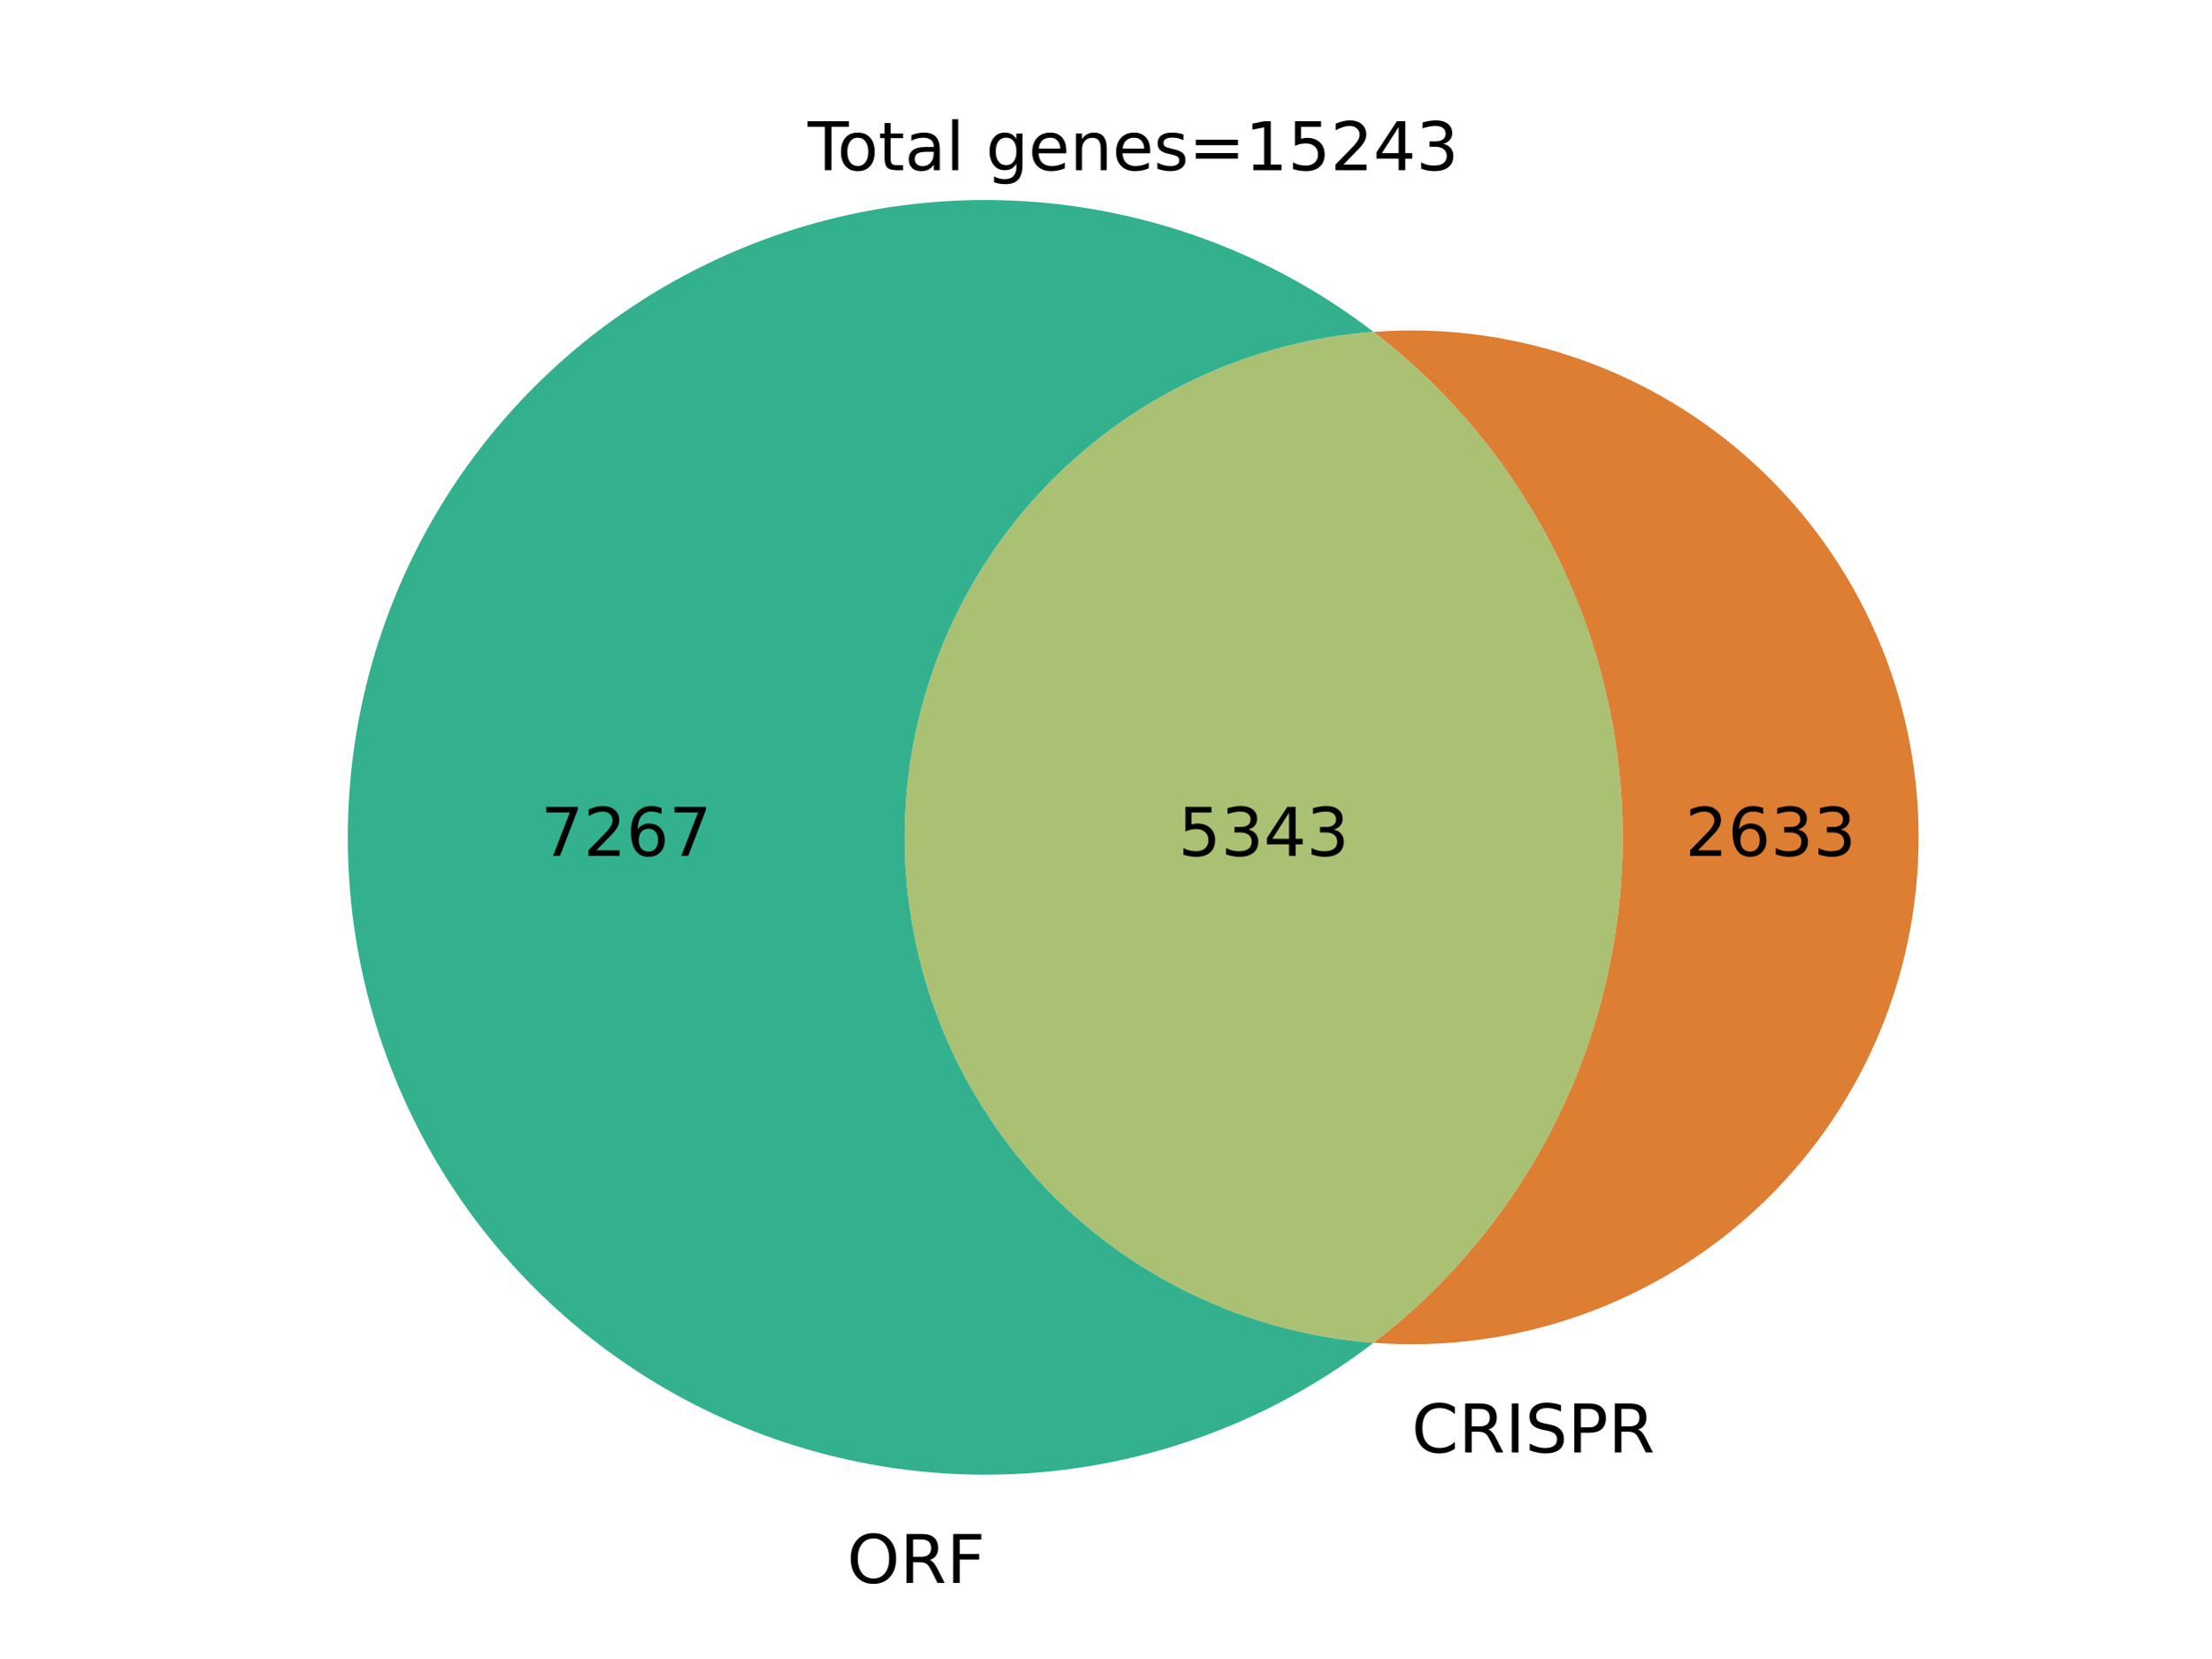
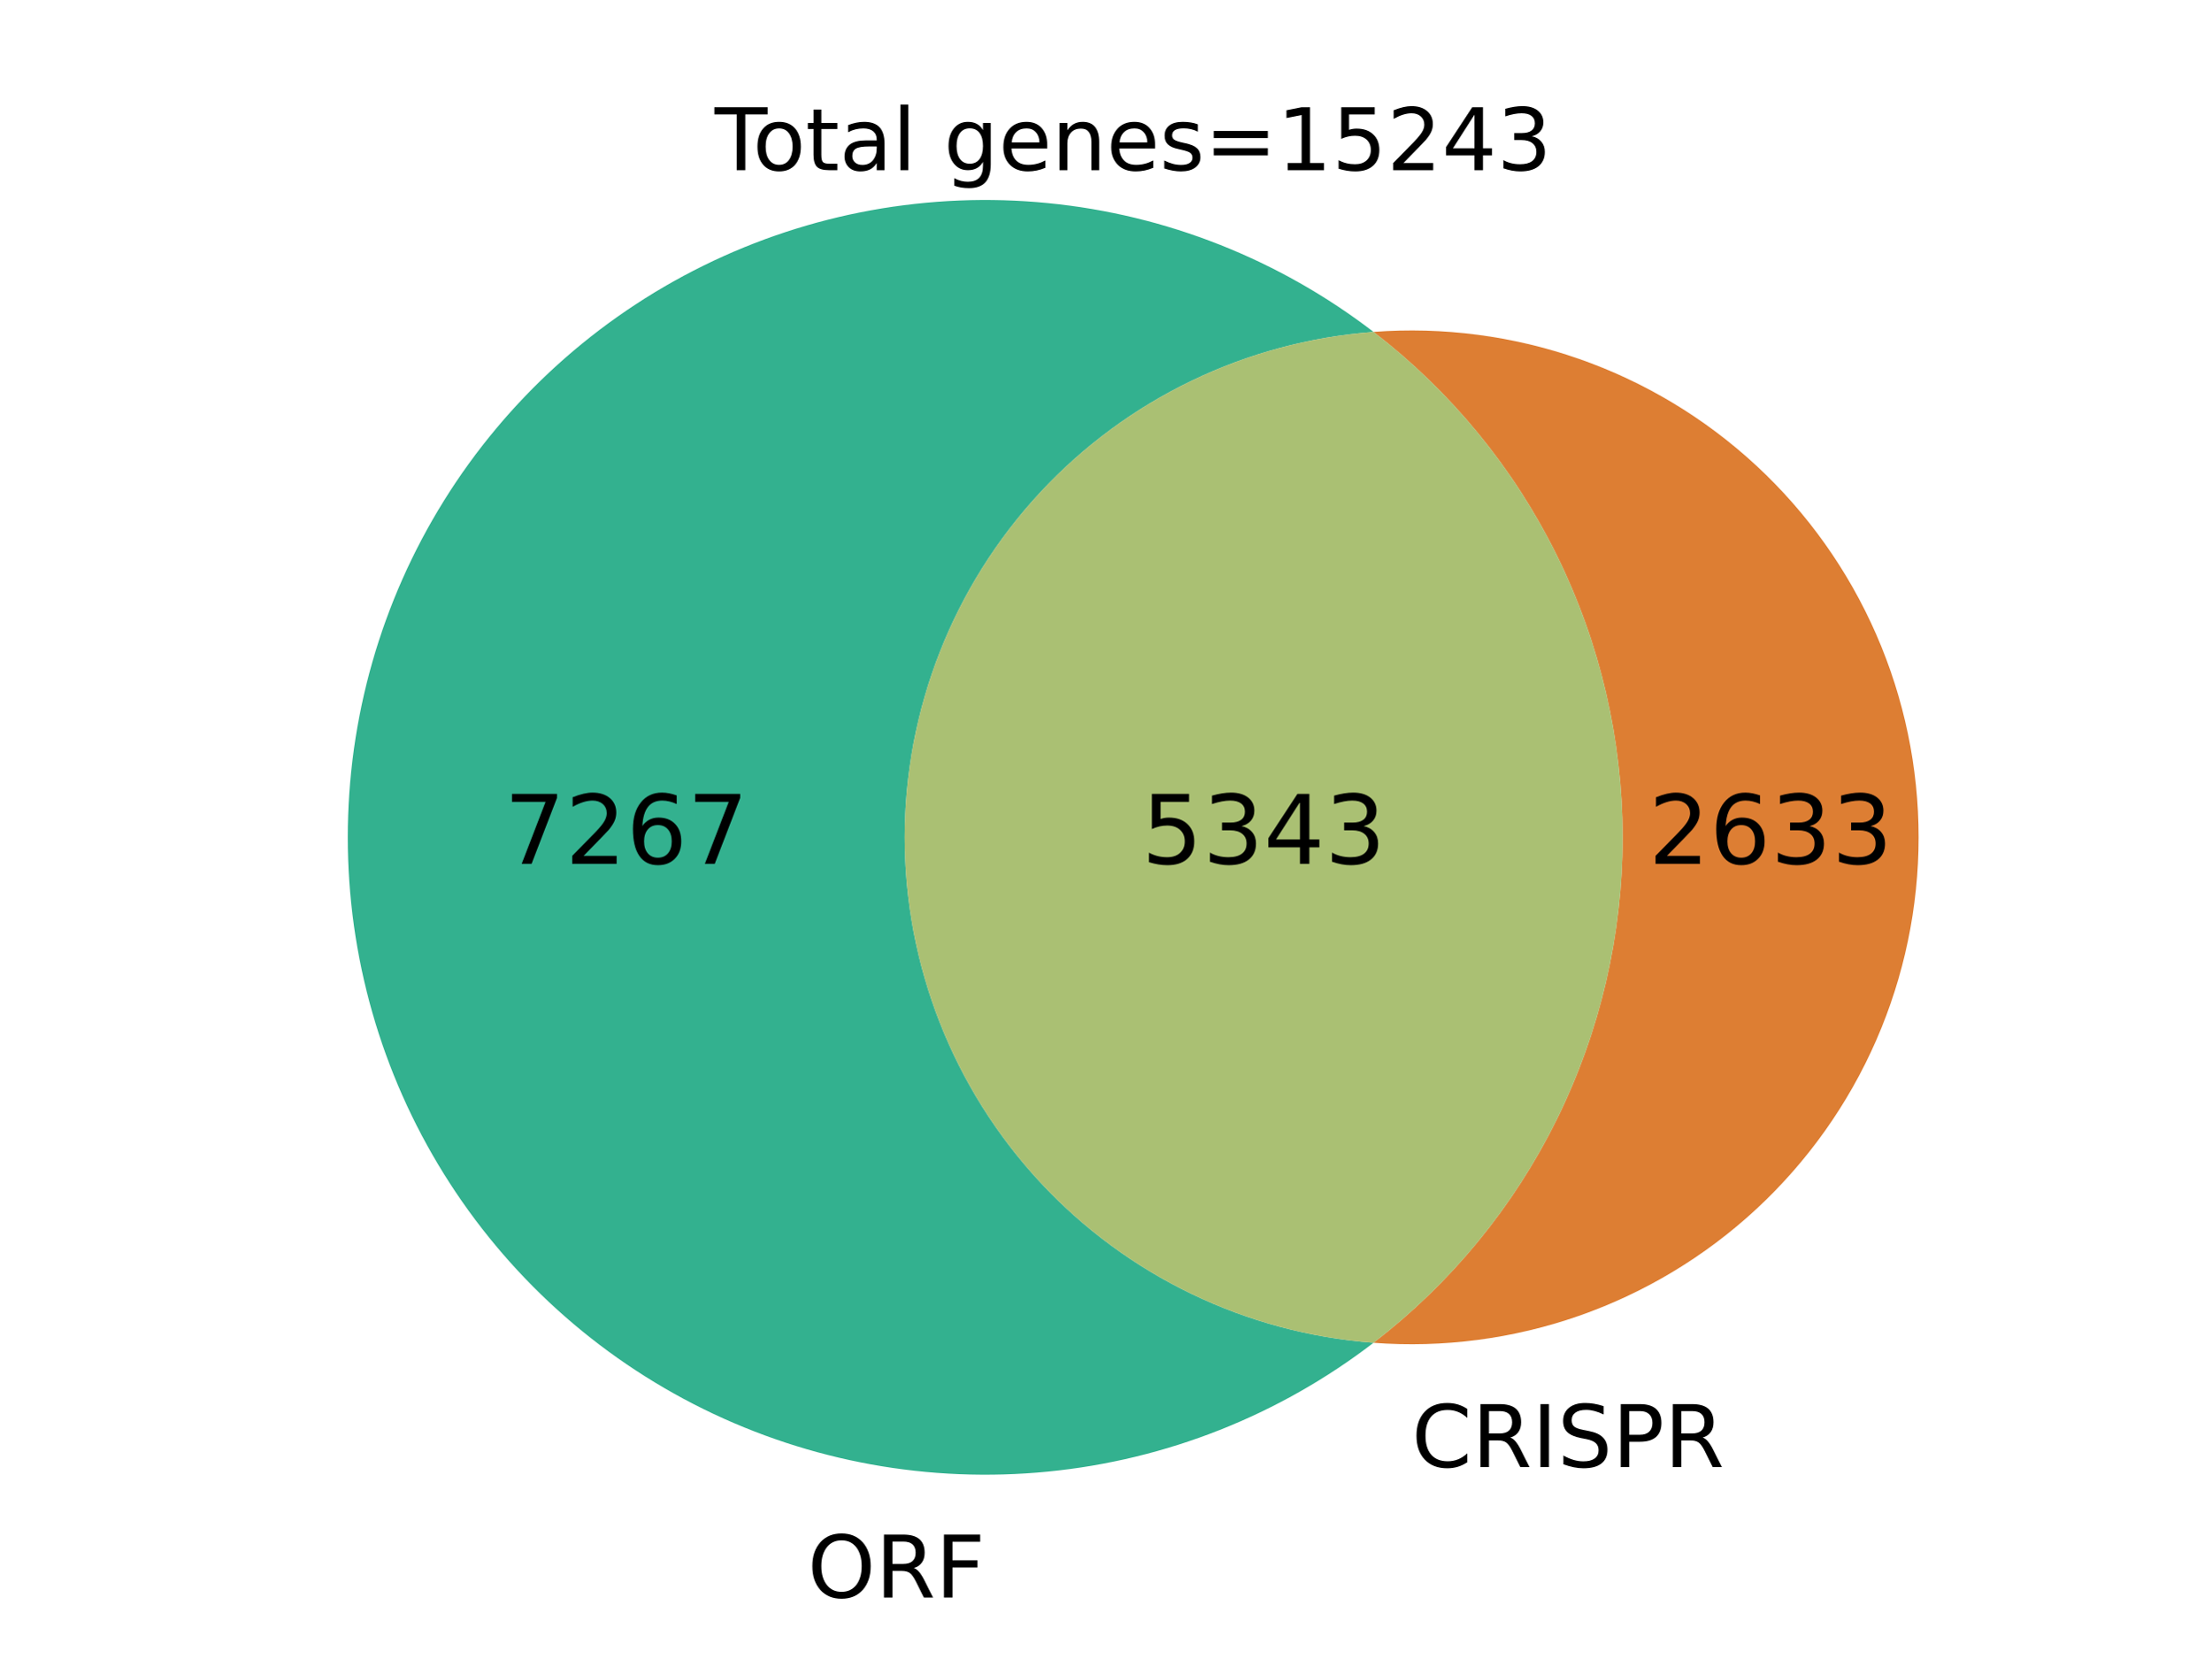
<svg xmlns="http://www.w3.org/2000/svg" xmlns:xlink="http://www.w3.org/1999/xlink" width="460.8pt" height="345.6pt" viewBox="0 0 460.8 345.6" version="1.1">
  <defs>
    <style type="text/css">*{stroke-linejoin: round; stroke-linecap: butt}</style>
  </defs>
  <g id="figure_1">
    <g id="patch_1">
      <path d="M 0 345.6  L 460.8 345.6  L 460.8 0  L 0 0  L 0 345.6  z " style="fill: none" />
    </g>
    <g id="axes_1">
      <g id="patch_2">
-         <path d="M 286.242 279.882  C 259.681 277.877 234.837 265.9 216.726 246.37  C 198.614 226.839 188.541 201.164 188.541 174.528  C 188.541 147.892 198.614 122.217 216.726 102.686  C 234.837 83.156 259.681 71.179 286.242 69.174  C 266.575 54.068 243.067 44.766 218.388 42.326  C 193.71 39.886 168.835 44.405 146.591 55.367  C 124.347 66.33 105.611 83.305 92.513 104.362  C 79.415 125.419 72.472 149.729 72.472 174.528  C 72.472 199.327 79.415 223.637 92.513 244.694  C 105.611 265.751 124.347 282.726 146.591 293.689  C 168.835 304.651 193.71 309.17 218.388 306.73  C 243.067 304.29 266.575 294.988 286.242 279.882  " clip-path="url(#p03241546a3)" style="fill: #009e73; opacity: 0.8" />
+         <path d="M 286.242 279.882  C 259.681 277.877 234.837 265.9 216.726 246.37  C 198.614 226.839 188.541 201.164 188.541 174.528  C 188.541 147.892 198.614 122.217 216.726 102.686  C 234.837 83.156 259.681 71.179 286.242 69.174  C 266.575 54.068 243.067 44.766 218.388 42.326  C 193.71 39.886 168.835 44.405 146.591 55.367  C 124.347 66.33 105.611 83.305 92.513 104.362  C 79.415 125.419 72.472 149.729 72.472 174.528  C 72.472 199.327 79.415 223.637 92.513 244.694  C 105.611 265.751 124.347 282.726 146.591 293.689  C 168.835 304.651 193.71 309.17 218.388 306.73  C 243.067 304.29 266.575 294.988 286.242 279.882  " clip-path="url(#pce2542a985)" style="fill: #009e73; opacity: 0.8" />
      </g>
      <g id="patch_3">
-         <path d="M 286.242 69.174  C 302.392 81.58 315.476 97.534 324.479 115.801  C 333.481 134.068 338.164 154.163 338.164 174.528  C 338.164 194.893 333.481 214.988 324.479 233.255  C 315.476 251.522 302.392 267.476 286.242 279.882  C 300.745 280.977 315.319 279.065 329.049 274.267  C 342.779 269.469 355.372 261.887 366.036 251.997  C 376.701 242.107 385.209 230.121 391.027 216.791  C 396.845 203.461 399.848 189.072 399.848 174.528  C 399.848 159.984 396.845 145.595 391.027 132.265  C 385.209 118.935 376.701 106.949 366.036 97.059  C 355.372 87.169 342.779 79.587 329.049 74.789  C 315.319 69.991 300.745 68.079 286.242 69.174  " clip-path="url(#p03241546a3)" style="fill: #d55e00; opacity: 0.8" />
+         <path d="M 286.242 69.174  C 302.392 81.58 315.476 97.534 324.479 115.801  C 333.481 134.068 338.164 154.163 338.164 174.528  C 338.164 194.893 333.481 214.988 324.479 233.255  C 315.476 251.522 302.392 267.476 286.242 279.882  C 300.745 280.977 315.319 279.065 329.049 274.267  C 342.779 269.469 355.372 261.887 366.036 251.997  C 376.701 242.107 385.209 230.121 391.027 216.791  C 396.845 203.461 399.848 189.072 399.848 174.528  C 399.848 159.984 396.845 145.595 391.027 132.265  C 385.209 118.935 376.701 106.949 366.036 97.059  C 355.372 87.169 342.779 79.587 329.049 74.789  C 315.319 69.991 300.745 68.079 286.242 69.174  " clip-path="url(#pce2542a985)" style="fill: #d55e00; opacity: 0.8" />
      </g>
      <g id="patch_4">
-         <path d="M 286.242 279.882  C 302.392 267.476 315.476 251.522 324.479 233.255  C 333.481 214.988 338.164 194.893 338.164 174.528  C 338.164 154.163 333.481 134.068 324.479 115.801  C 315.476 97.534 302.392 81.58 286.242 69.174  C 259.681 71.179 234.837 83.156 216.726 102.686  C 198.614 122.217 188.541 147.892 188.541 174.528  C 188.541 201.164 198.614 226.839 216.726 246.37  C 234.837 265.9 259.681 277.877 286.242 279.882  " clip-path="url(#p03241546a3)" style="fill: #95b050; opacity: 0.8" />
+         <path d="M 286.242 279.882  C 302.392 267.476 315.476 251.522 324.479 233.255  C 333.481 214.988 338.164 194.893 338.164 174.528  C 338.164 154.163 333.481 134.068 324.479 115.801  C 315.476 97.534 302.392 81.58 286.242 69.174  C 259.681 71.179 234.837 83.156 216.726 102.686  C 198.614 122.217 188.541 147.892 188.541 174.528  C 188.541 201.164 198.614 226.839 216.726 246.37  C 234.837 265.9 259.681 277.877 286.242 279.882  " clip-path="url(#pce2542a985)" style="fill: #95b050; opacity: 0.8" />
      </g>
      <g id="text_1">
-         <g transform="translate(112.6913 178.3911) scale(0.14 -0.14)">
+         <g transform="translate(105.0563 180.0468) scale(0.2 -0.2)">
          <defs>
            <path id="DejaVuSans-37" d="M 525 4666  L 3525 4666  L 3525 4397  L 1831 0  L 1172 0  L 2766 4134  L 525 4134  L 525 4666  z " transform="scale(0.015625)" />
            <path id="DejaVuSans-32" d="M 1228 531  L 3431 531  L 3431 0  L 469 0  L 469 531  Q 828 903 1448 1529  Q 2069 2156 2228 2338  Q 2531 2678 2651 2914  Q 2772 3150 2772 3378  Q 2772 3750 2511 3984  Q 2250 4219 1831 4219  Q 1534 4219 1204 4116  Q 875 4013 500 3803  L 500 4441  Q 881 4594 1212 4672  Q 1544 4750 1819 4750  Q 2544 4750 2975 4387  Q 3406 4025 3406 3419  Q 3406 3131 3298 2873  Q 3191 2616 2906 2266  Q 2828 2175 2409 1742  Q 1991 1309 1228 531  z " transform="scale(0.015625)" />
            <path id="DejaVuSans-36" d="M 2113 2584  Q 1688 2584 1439 2293  Q 1191 2003 1191 1497  Q 1191 994 1439 701  Q 1688 409 2113 409  Q 2538 409 2786 701  Q 3034 994 3034 1497  Q 3034 2003 2786 2293  Q 2538 2584 2113 2584  z M 3366 4563  L 3366 3988  Q 3128 4100 2886 4159  Q 2644 4219 2406 4219  Q 1781 4219 1451 3797  Q 1122 3375 1075 2522  Q 1259 2794 1537 2939  Q 1816 3084 2150 3084  Q 2853 3084 3261 2657  Q 3669 2231 3669 1497  Q 3669 778 3244 343  Q 2819 -91 2113 -91  Q 1303 -91 875 529  Q 447 1150 447 2328  Q 447 3434 972 4092  Q 1497 4750 2381 4750  Q 2619 4750 2861 4703  Q 3103 4656 3366 4563  z " transform="scale(0.015625)" />
          </defs>
          <use xlink:href="#DejaVuSans-37" />
          <use xlink:href="#DejaVuSans-32" x="63.623" />
          <use xlink:href="#DejaVuSans-36" x="127.246" />
          <use xlink:href="#DejaVuSans-37" x="190.869" />
        </g>
      </g>
      <g id="text_2">
-         <g transform="translate(351.1913 178.3911) scale(0.14 -0.14)">
+         <g transform="translate(343.5563 180.0468) scale(0.2 -0.2)">
          <defs>
            <path id="DejaVuSans-33" d="M 2597 2516  Q 3050 2419 3304 2112  Q 3559 1806 3559 1356  Q 3559 666 3084 287  Q 2609 -91 1734 -91  Q 1441 -91 1130 -33  Q 819 25 488 141  L 488 750  Q 750 597 1062 519  Q 1375 441 1716 441  Q 2309 441 2620 675  Q 2931 909 2931 1356  Q 2931 1769 2642 2001  Q 2353 2234 1838 2234  L 1294 2234  L 1294 2753  L 1863 2753  Q 2328 2753 2575 2939  Q 2822 3125 2822 3475  Q 2822 3834 2567 4026  Q 2313 4219 1838 4219  Q 1578 4219 1281 4162  Q 984 4106 628 3988  L 628 4550  Q 988 4650 1302 4700  Q 1616 4750 1894 4750  Q 2613 4750 3031 4423  Q 3450 4097 3450 3541  Q 3450 3153 3228 2886  Q 3006 2619 2597 2516  z " transform="scale(0.015625)" />
          </defs>
          <use xlink:href="#DejaVuSans-32" />
          <use xlink:href="#DejaVuSans-36" x="63.623" />
          <use xlink:href="#DejaVuSans-33" x="127.246" />
          <use xlink:href="#DejaVuSans-33" x="190.869" />
        </g>
      </g>
      <g id="text_3">
-         <g transform="translate(245.5377 178.3911) scale(0.14 -0.14)">
+         <g transform="translate(237.9027 180.0468) scale(0.2 -0.2)">
          <defs>
            <path id="DejaVuSans-35" d="M 691 4666  L 3169 4666  L 3169 4134  L 1269 4134  L 1269 2991  Q 1406 3038 1543 3061  Q 1681 3084 1819 3084  Q 2600 3084 3056 2656  Q 3513 2228 3513 1497  Q 3513 744 3044 326  Q 2575 -91 1722 -91  Q 1428 -91 1123 -41  Q 819 9 494 109  L 494 744  Q 775 591 1075 516  Q 1375 441 1709 441  Q 2250 441 2565 725  Q 2881 1009 2881 1497  Q 2881 1984 2565 2268  Q 2250 2553 1709 2553  Q 1456 2553 1204 2497  Q 953 2441 691 2322  L 691 4666  z " transform="scale(0.015625)" />
            <path id="DejaVuSans-34" d="M 2419 4116  L 825 1625  L 2419 1625  L 2419 4116  z M 2253 4666  L 3047 4666  L 3047 1625  L 3713 1625  L 3713 1100  L 3047 1100  L 3047 0  L 2419 0  L 2419 1100  L 313 1100  L 313 1709  L 2253 4666  z " transform="scale(0.015625)" />
          </defs>
          <use xlink:href="#DejaVuSans-35" />
          <use xlink:href="#DejaVuSans-33" x="63.623" />
          <use xlink:href="#DejaVuSans-34" x="127.246" />
          <use xlink:href="#DejaVuSans-33" x="190.869" />
        </g>
      </g>
      <g id="text_4">
-         <g transform="translate(176.5173 329.9371) scale(0.14 -0.14)">
+         <g transform="translate(168.2885 332.9765) scale(0.18 -0.18)">
          <defs>
            <path id="DejaVuSans-4f" d="M 2522 4238  Q 1834 4238 1429 3725  Q 1025 3213 1025 2328  Q 1025 1447 1429 934  Q 1834 422 2522 422  Q 3209 422 3611 934  Q 4013 1447 4013 2328  Q 4013 3213 3611 3725  Q 3209 4238 2522 4238  z M 2522 4750  Q 3503 4750 4090 4092  Q 4678 3434 4678 2328  Q 4678 1225 4090 567  Q 3503 -91 2522 -91  Q 1538 -91 948 565  Q 359 1222 359 2328  Q 359 3434 948 4092  Q 1538 4750 2522 4750  z " transform="scale(0.015625)" />
            <path id="DejaVuSans-52" d="M 2841 2188  Q 3044 2119 3236 1894  Q 3428 1669 3622 1275  L 4263 0  L 3584 0  L 2988 1197  Q 2756 1666 2539 1819  Q 2322 1972 1947 1972  L 1259 1972  L 1259 0  L 628 0  L 628 4666  L 2053 4666  Q 2853 4666 3247 4331  Q 3641 3997 3641 3322  Q 3641 2881 3436 2590  Q 3231 2300 2841 2188  z M 1259 4147  L 1259 2491  L 2053 2491  Q 2509 2491 2742 2702  Q 2975 2913 2975 3322  Q 2975 3731 2742 3939  Q 2509 4147 2053 4147  L 1259 4147  z " transform="scale(0.015625)" />
            <path id="DejaVuSans-46" d="M 628 4666  L 3309 4666  L 3309 4134  L 1259 4134  L 1259 2759  L 3109 2759  L 3109 2228  L 1259 2228  L 1259 0  L 628 0  L 628 4666  z " transform="scale(0.015625)" />
          </defs>
          <use xlink:href="#DejaVuSans-4f" />
          <use xlink:href="#DejaVuSans-52" x="78.711" />
          <use xlink:href="#DejaVuSans-46" x="148.193" />
        </g>
      </g>
      <g id="text_5">
-         <g transform="translate(294.1948 302.7445) scale(0.14 -0.14)">
+         <g transform="translate(294.1948 305.7838) scale(0.18 -0.18)">
          <defs>
            <path id="DejaVuSans-43" d="M 4122 4306  L 4122 3641  Q 3803 3938 3442 4084  Q 3081 4231 2675 4231  Q 1875 4231 1450 3742  Q 1025 3253 1025 2328  Q 1025 1406 1450 917  Q 1875 428 2675 428  Q 3081 428 3442 575  Q 3803 722 4122 1019  L 4122 359  Q 3791 134 3420 21  Q 3050 -91 2638 -91  Q 1578 -91 968 557  Q 359 1206 359 2328  Q 359 3453 968 4101  Q 1578 4750 2638 4750  Q 3056 4750 3426 4639  Q 3797 4528 4122 4306  z " transform="scale(0.015625)" />
            <path id="DejaVuSans-49" d="M 628 4666  L 1259 4666  L 1259 0  L 628 0  L 628 4666  z " transform="scale(0.015625)" />
            <path id="DejaVuSans-53" d="M 3425 4513  L 3425 3897  Q 3066 4069 2747 4153  Q 2428 4238 2131 4238  Q 1616 4238 1336 4038  Q 1056 3838 1056 3469  Q 1056 3159 1242 3001  Q 1428 2844 1947 2747  L 2328 2669  Q 3034 2534 3370 2195  Q 3706 1856 3706 1288  Q 3706 609 3251 259  Q 2797 -91 1919 -91  Q 1588 -91 1214 -16  Q 841 59 441 206  L 441 856  Q 825 641 1194 531  Q 1563 422 1919 422  Q 2459 422 2753 634  Q 3047 847 3047 1241  Q 3047 1584 2836 1778  Q 2625 1972 2144 2069  L 1759 2144  Q 1053 2284 737 2584  Q 422 2884 422 3419  Q 422 4038 858 4394  Q 1294 4750 2059 4750  Q 2388 4750 2728 4690  Q 3069 4631 3425 4513  z " transform="scale(0.015625)" />
            <path id="DejaVuSans-50" d="M 1259 4147  L 1259 2394  L 2053 2394  Q 2494 2394 2734 2622  Q 2975 2850 2975 3272  Q 2975 3691 2734 3919  Q 2494 4147 2053 4147  L 1259 4147  z M 628 4666  L 2053 4666  Q 2838 4666 3239 4311  Q 3641 3956 3641 3272  Q 3641 2581 3239 2228  Q 2838 1875 2053 1875  L 1259 1875  L 1259 0  L 628 0  L 628 4666  z " transform="scale(0.015625)" />
          </defs>
          <use xlink:href="#DejaVuSans-43" />
          <use xlink:href="#DejaVuSans-52" x="69.824" />
          <use xlink:href="#DejaVuSans-49" x="139.307" />
          <use xlink:href="#DejaVuSans-53" x="168.799" />
          <use xlink:href="#DejaVuSans-50" x="232.275" />
          <use xlink:href="#DejaVuSans-52" x="292.578" />
        </g>
      </g>
      <g id="text_6">
-         <g transform="translate(168.3125 35.472) scale(0.14 -0.14)">
+         <g transform="translate(148.9275 35.472) scale(0.18 -0.18)">
          <defs>
            <path id="DejaVuSans-54" d="M -19 4666  L 3928 4666  L 3928 4134  L 2272 4134  L 2272 0  L 1638 0  L 1638 4134  L -19 4134  L -19 4666  z " transform="scale(0.015625)" />
            <path id="DejaVuSans-6f" d="M 1959 3097  Q 1497 3097 1228 2736  Q 959 2375 959 1747  Q 959 1119 1226 758  Q 1494 397 1959 397  Q 2419 397 2687 759  Q 2956 1122 2956 1747  Q 2956 2369 2687 2733  Q 2419 3097 1959 3097  z M 1959 3584  Q 2709 3584 3137 3096  Q 3566 2609 3566 1747  Q 3566 888 3137 398  Q 2709 -91 1959 -91  Q 1206 -91 779 398  Q 353 888 353 1747  Q 353 2609 779 3096  Q 1206 3584 1959 3584  z " transform="scale(0.015625)" />
            <path id="DejaVuSans-74" d="M 1172 4494  L 1172 3500  L 2356 3500  L 2356 3053  L 1172 3053  L 1172 1153  Q 1172 725 1289 603  Q 1406 481 1766 481  L 2356 481  L 2356 0  L 1766 0  Q 1100 0 847 248  Q 594 497 594 1153  L 594 3053  L 172 3053  L 172 3500  L 594 3500  L 594 4494  L 1172 4494  z " transform="scale(0.015625)" />
            <path id="DejaVuSans-61" d="M 2194 1759  Q 1497 1759 1228 1600  Q 959 1441 959 1056  Q 959 750 1161 570  Q 1363 391 1709 391  Q 2188 391 2477 730  Q 2766 1069 2766 1631  L 2766 1759  L 2194 1759  z M 3341 1997  L 3341 0  L 2766 0  L 2766 531  Q 2569 213 2275 61  Q 1981 -91 1556 -91  Q 1019 -91 701 211  Q 384 513 384 1019  Q 384 1609 779 1909  Q 1175 2209 1959 2209  L 2766 2209  L 2766 2266  Q 2766 2663 2505 2880  Q 2244 3097 1772 3097  Q 1472 3097 1187 3025  Q 903 2953 641 2809  L 641 3341  Q 956 3463 1253 3523  Q 1550 3584 1831 3584  Q 2591 3584 2966 3190  Q 3341 2797 3341 1997  z " transform="scale(0.015625)" />
            <path id="DejaVuSans-6c" d="M 603 4863  L 1178 4863  L 1178 0  L 603 0  L 603 4863  z " transform="scale(0.015625)" />
            <path id="DejaVuSans-20" transform="scale(0.015625)" />
            <path id="DejaVuSans-67" d="M 2906 1791  Q 2906 2416 2648 2759  Q 2391 3103 1925 3103  Q 1463 3103 1205 2759  Q 947 2416 947 1791  Q 947 1169 1205 825  Q 1463 481 1925 481  Q 2391 481 2648 825  Q 2906 1169 2906 1791  z M 3481 434  Q 3481 -459 3084 -895  Q 2688 -1331 1869 -1331  Q 1566 -1331 1297 -1286  Q 1028 -1241 775 -1147  L 775 -588  Q 1028 -725 1275 -790  Q 1522 -856 1778 -856  Q 2344 -856 2625 -561  Q 2906 -266 2906 331  L 2906 616  Q 2728 306 2450 153  Q 2172 0 1784 0  Q 1141 0 747 490  Q 353 981 353 1791  Q 353 2603 747 3093  Q 1141 3584 1784 3584  Q 2172 3584 2450 3431  Q 2728 3278 2906 2969  L 2906 3500  L 3481 3500  L 3481 434  z " transform="scale(0.015625)" />
            <path id="DejaVuSans-65" d="M 3597 1894  L 3597 1613  L 953 1613  Q 991 1019 1311 708  Q 1631 397 2203 397  Q 2534 397 2845 478  Q 3156 559 3463 722  L 3463 178  Q 3153 47 2828 -22  Q 2503 -91 2169 -91  Q 1331 -91 842 396  Q 353 884 353 1716  Q 353 2575 817 3079  Q 1281 3584 2069 3584  Q 2775 3584 3186 3129  Q 3597 2675 3597 1894  z M 3022 2063  Q 3016 2534 2758 2815  Q 2500 3097 2075 3097  Q 1594 3097 1305 2825  Q 1016 2553 972 2059  L 3022 2063  z " transform="scale(0.015625)" />
            <path id="DejaVuSans-6e" d="M 3513 2113  L 3513 0  L 2938 0  L 2938 2094  Q 2938 2591 2744 2837  Q 2550 3084 2163 3084  Q 1697 3084 1428 2787  Q 1159 2491 1159 1978  L 1159 0  L 581 0  L 581 3500  L 1159 3500  L 1159 2956  Q 1366 3272 1645 3428  Q 1925 3584 2291 3584  Q 2894 3584 3203 3211  Q 3513 2838 3513 2113  z " transform="scale(0.015625)" />
            <path id="DejaVuSans-73" d="M 2834 3397  L 2834 2853  Q 2591 2978 2328 3040  Q 2066 3103 1784 3103  Q 1356 3103 1142 2972  Q 928 2841 928 2578  Q 928 2378 1081 2264  Q 1234 2150 1697 2047  L 1894 2003  Q 2506 1872 2764 1633  Q 3022 1394 3022 966  Q 3022 478 2636 193  Q 2250 -91 1575 -91  Q 1294 -91 989 -36  Q 684 19 347 128  L 347 722  Q 666 556 975 473  Q 1284 391 1588 391  Q 1994 391 2212 530  Q 2431 669 2431 922  Q 2431 1156 2273 1281  Q 2116 1406 1581 1522  L 1381 1569  Q 847 1681 609 1914  Q 372 2147 372 2553  Q 372 3047 722 3315  Q 1072 3584 1716 3584  Q 2034 3584 2315 3537  Q 2597 3491 2834 3397  z " transform="scale(0.015625)" />
            <path id="DejaVuSans-3d" d="M 678 2906  L 4684 2906  L 4684 2381  L 678 2381  L 678 2906  z M 678 1631  L 4684 1631  L 4684 1100  L 678 1100  L 678 1631  z " transform="scale(0.015625)" />
            <path id="DejaVuSans-31" d="M 794 531  L 1825 531  L 1825 4091  L 703 3866  L 703 4441  L 1819 4666  L 2450 4666  L 2450 531  L 3481 531  L 3481 0  L 794 0  L 794 531  z " transform="scale(0.015625)" />
          </defs>
          <use xlink:href="#DejaVuSans-54" />
          <use xlink:href="#DejaVuSans-6f" x="44.084" />
          <use xlink:href="#DejaVuSans-74" x="105.266" />
          <use xlink:href="#DejaVuSans-61" x="144.475" />
          <use xlink:href="#DejaVuSans-6c" x="205.754" />
          <use xlink:href="#DejaVuSans-20" x="233.537" />
          <use xlink:href="#DejaVuSans-67" x="265.324" />
          <use xlink:href="#DejaVuSans-65" x="328.801" />
          <use xlink:href="#DejaVuSans-6e" x="390.324" />
          <use xlink:href="#DejaVuSans-65" x="453.703" />
          <use xlink:href="#DejaVuSans-73" x="515.227" />
          <use xlink:href="#DejaVuSans-3d" x="567.326" />
          <use xlink:href="#DejaVuSans-31" x="651.115" />
          <use xlink:href="#DejaVuSans-35" x="714.738" />
          <use xlink:href="#DejaVuSans-32" x="778.361" />
          <use xlink:href="#DejaVuSans-34" x="841.984" />
          <use xlink:href="#DejaVuSans-33" x="905.607" />
        </g>
      </g>
    </g>
  </g>
  <defs>
-     <clipPath id="p03241546a3">
+     <clipPath id="pce2542a985">
      <rect x="72.262" y="41.472" width="327.796" height="266.112" />
    </clipPath>
  </defs>
</svg>
